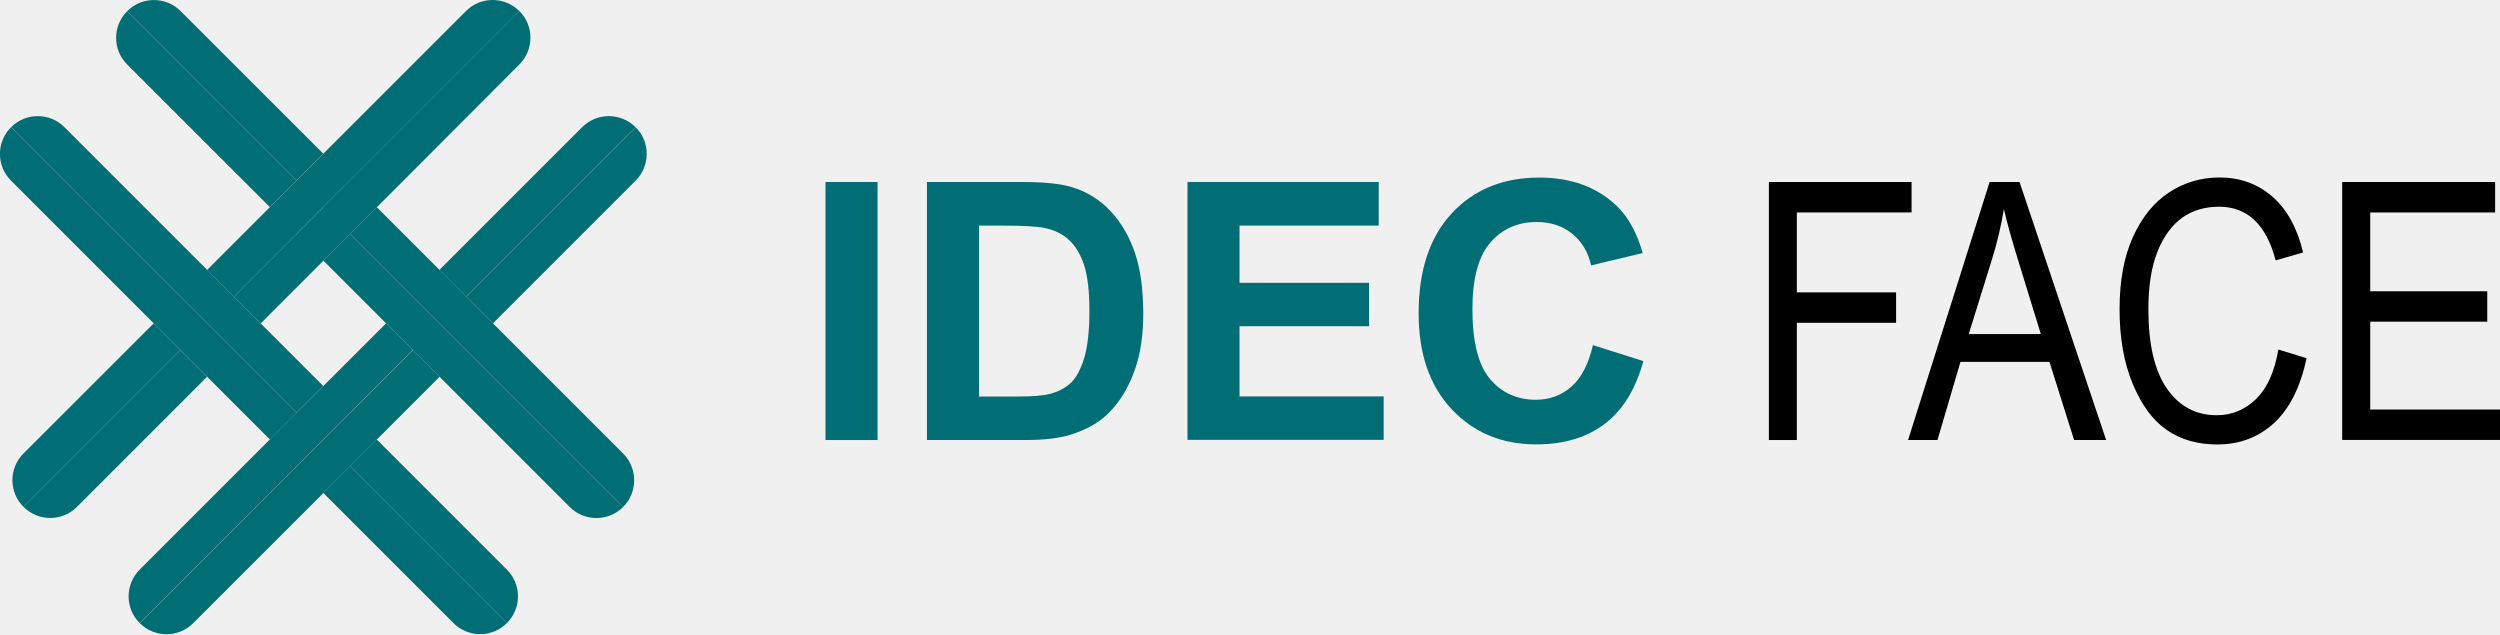
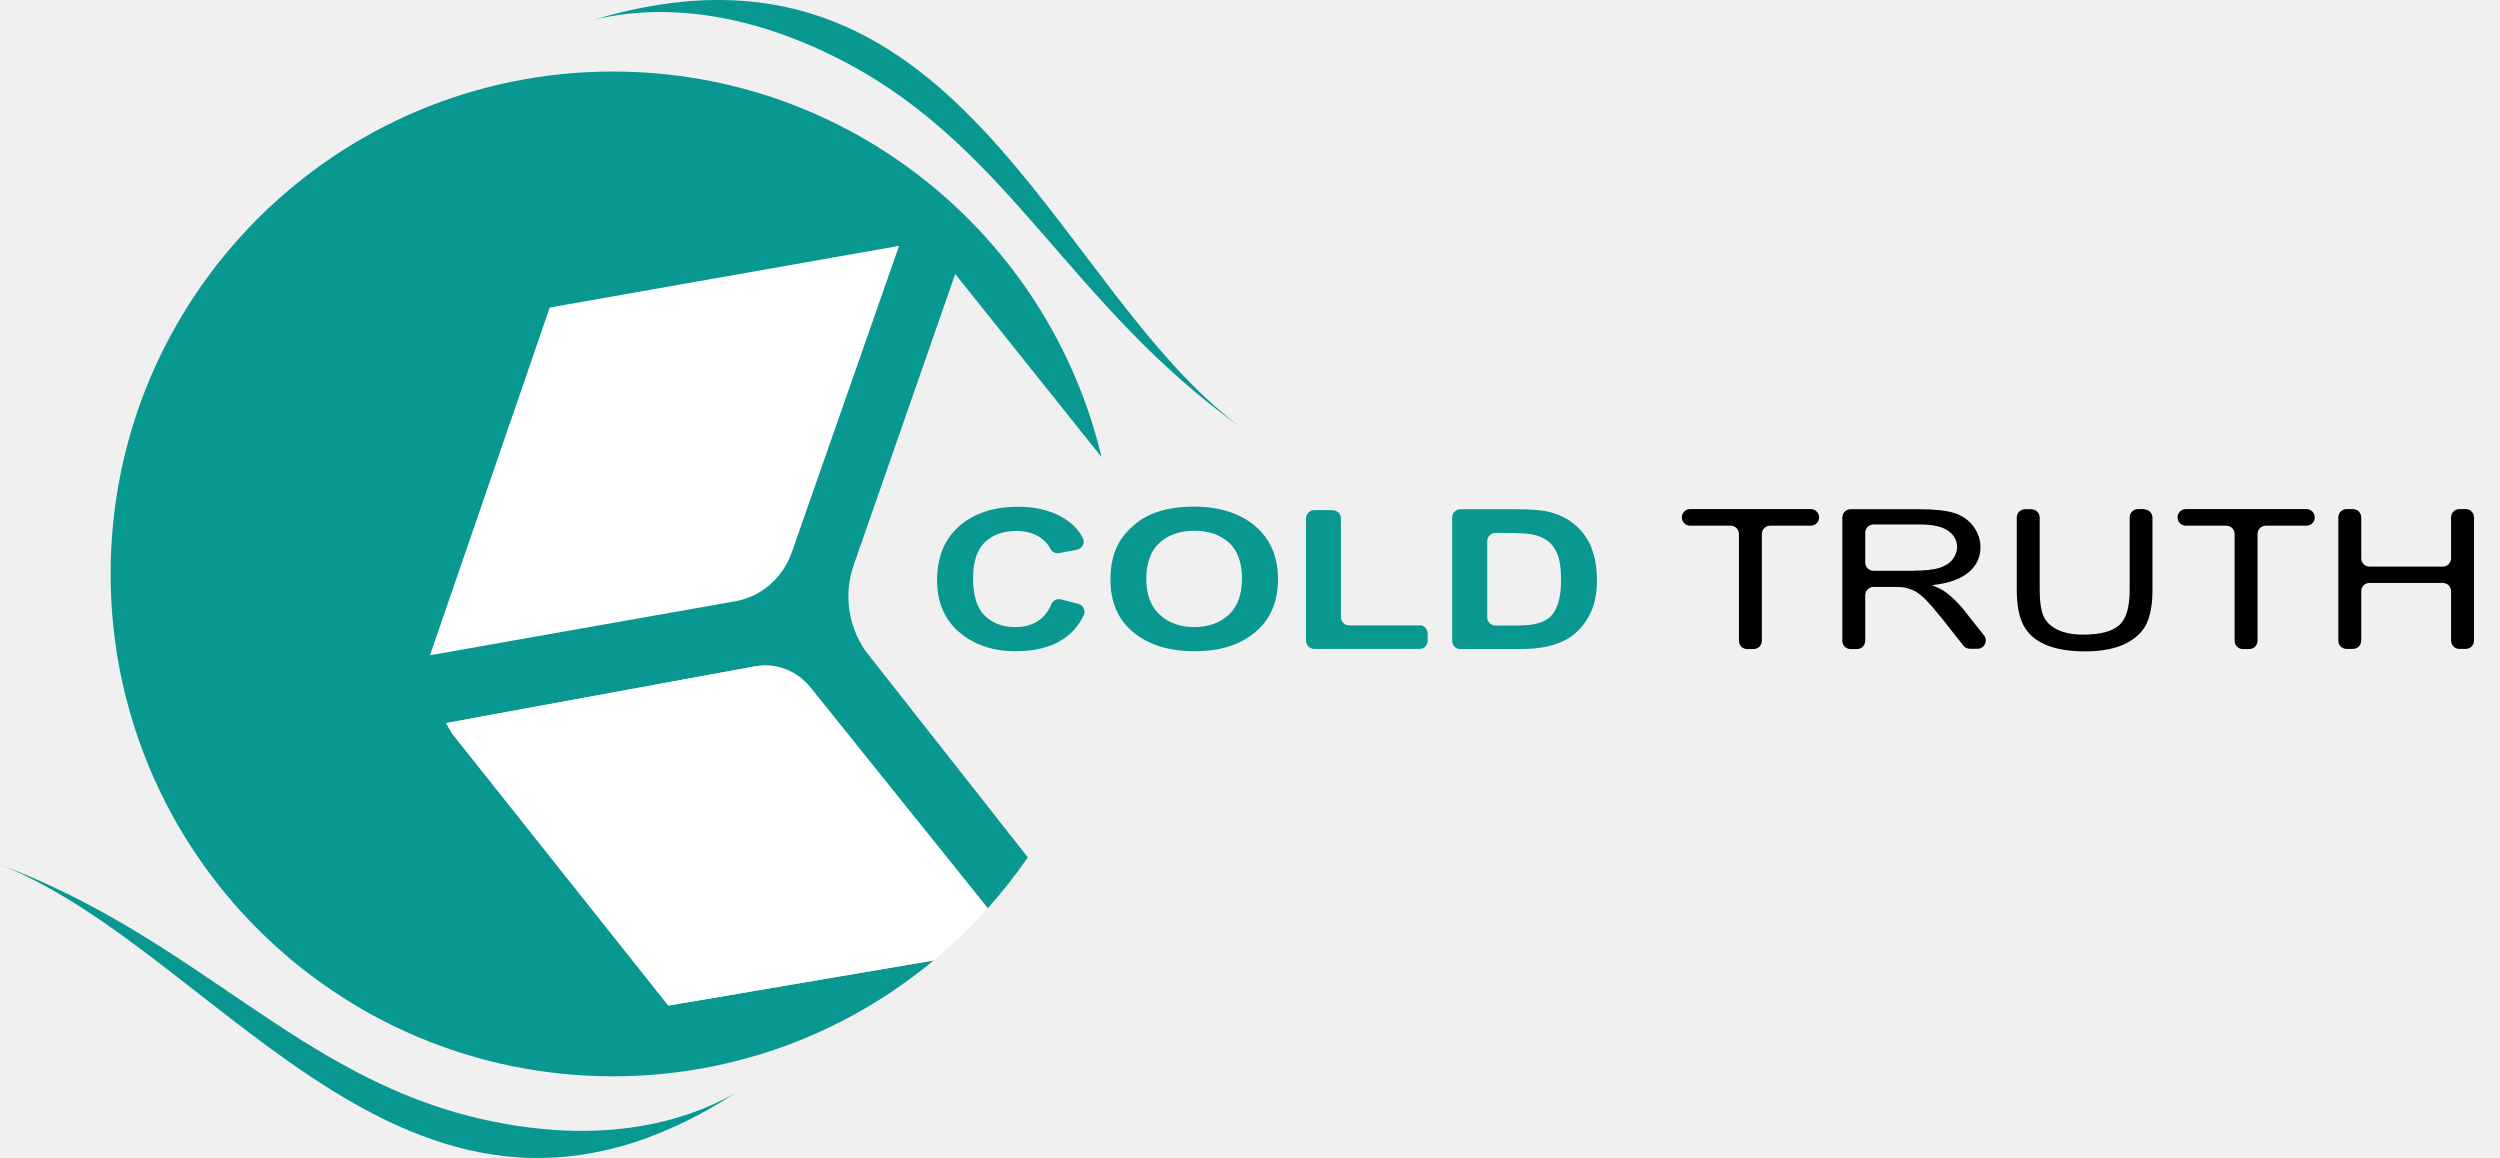
- <svg xmlns="http://www.w3.org/2000/svg" viewBox="0 0 292.43 74.18">
-   <g isolation="isolate">
-     <g id="a">
-       <g>
-         <g>
-           <path d="M96.56,51.47V21.29h6.09v30.18h-6.09Z" fill="#006e74" />
-           <path d="M108.43,21.29h11.14c2.51,0,4.43,.19,5.74,.58,1.77,.52,3.29,1.45,4.55,2.78,1.26,1.33,2.22,2.96,2.88,4.89s.99,4.31,.99,7.13c0,2.48-.31,4.62-.93,6.42-.75,2.2-1.83,3.97-3.23,5.33-1.06,1.03-2.48,1.83-4.28,2.41-1.34,.43-3.14,.64-5.39,.64h-11.47V21.29Zm6.09,5.1v19.99h4.55c1.7,0,2.93-.1,3.68-.29,.99-.25,1.81-.67,2.46-1.26s1.18-1.56,1.6-2.91c.41-1.35,.62-3.19,.62-5.53s-.21-4.12-.62-5.37-.99-2.22-1.73-2.92-1.68-1.17-2.82-1.42c-.85-.19-2.52-.29-5-.29h-2.74Z" fill="#006e74" />
-           <path d="M138.9,51.47V21.29h22.37v5.1h-16.28v6.69h15.15v5.08h-15.15v8.21h16.86v5.08h-22.95Z" fill="#006e74" />
-           <path d="M186.32,40.37l5.91,1.87c-.91,3.29-2.41,5.74-4.52,7.34-2.11,1.6-4.78,2.4-8.02,2.4-4.01,0-7.3-1.37-9.88-4.11s-3.87-6.48-3.87-11.23c0-5.02,1.3-8.92,3.89-11.7s6-4.17,10.23-4.17c3.69,0,6.69,1.09,9,3.27,1.37,1.29,2.4,3.14,3.09,5.56l-6.03,1.44c-.36-1.56-1.1-2.8-2.23-3.71s-2.51-1.36-4.13-1.36c-2.24,0-4.05,.8-5.44,2.41s-2.09,4.21-2.09,7.8c0,3.81,.69,6.53,2.06,8.15s3.16,2.43,5.35,2.43c1.62,0,3.01-.51,4.18-1.54s2-2.65,2.51-4.86Z" fill="#006e74" />
-           <path d="M206.91,51.47V21.29h16.69v3.56h-13.42v9.35h11.61v3.56h-11.61v13.71h-3.27Z" />
-           <path d="M223.19,51.47l9.54-30.18h3.5l10.13,30.18h-3.75l-2.88-9.14h-10.41l-2.69,9.14h-3.45Zm7.1-12.39h8.43l-2.57-8.36c-.8-2.57-1.38-4.65-1.75-6.26-.32,1.93-.77,3.86-1.36,5.76l-2.75,8.85Z" />
-           <path d="M266.52,40.89l3.29,1.01c-.73,3.39-2,5.92-3.82,7.59-1.82,1.67-4.03,2.5-6.64,2.5-2.29,0-4.25-.56-5.88-1.68-1.63-1.12-2.96-2.91-3.99-5.39-1.04-2.47-1.55-5.39-1.55-8.75s.52-6.13,1.56-8.44c1.04-2.3,2.44-4.04,4.21-5.21s3.75-1.76,5.93-1.76c2.39,0,4.44,.74,6.16,2.23s2.92,3.67,3.61,6.54l-3.21,.93c-1.1-4.19-3.31-6.28-6.62-6.28-1.65,0-3.08,.42-4.29,1.27s-2.17,2.16-2.9,3.94c-.72,1.79-1.08,4.04-1.08,6.78,0,4.13,.73,7.23,2.18,9.3,1.45,2.07,3.39,3.1,5.8,3.1,1.78,0,3.32-.63,4.62-1.9s2.16-3.19,2.6-5.77Z" />
-           <path d="M273.97,51.47V21.29h17.89v3.56h-14.61v9.22h13.69v3.56h-13.69v10.27h15.19v3.56h-18.46Z" />
-         </g>
-         <g>
-           <polygon points="23.83 43.67 18.65 38.49 21.1 40.94 23.83 43.67" fill="#006e74" />
-           <path d="M40.94,48.28l-3.12,3.13-21.47,21.48c1.73,1.73,4.52,1.73,6.25,0l15.23-15.22,3.12-3.13,3.13-3.13,7.34-7.34-1.9-1.9-1.22-1.22-7.34,7.34Z" fill="#006e74" mix-blend-mode="multiply" />
-           <path d="M74.34,14.88l-19.81,19.81,3.13,3.13,16.69-16.69c1.73-1.73,1.73-4.53,0-6.25Z" fill="#006e74" mix-blend-mode="multiply" />
-           <path d="M40.94,48.28l7.34-7.34-1.7-1.7-1.42-1.42-7.34,7.34-3.13,3.12-3.13,3.13h0l-15.22,15.22c-1.73,1.73-1.73,4.53,0,6.25l21.47-21.48,3.12-3.13Z" fill="#006e74" />
-           <path d="M74.34,14.88c-1.73-1.73-4.52-1.73-6.25,0l-16.69,16.69,3.12,3.12,19.81-19.81Z" fill="#006e74" />
-           <path d="M21.1,40.94L2.75,59.29c-1.73-1.73-1.73-4.52,0-6.25l15.23-15.22,.67,.67,2.46,2.46Z" fill="#006e74" mix-blend-mode="multiply" />
-           <path d="M34.69,27.36l3.12-3.13,3.13-3.12L60.75,1.3c-.86-.86-1.99-1.3-3.13-1.3s-2.26,.43-3.12,1.3l-16.69,16.69-3.12,3.13-3.13,3.12-7.34,7.34,3.13,3.13,7.34-7.34Z" fill="#006e74" mix-blend-mode="multiply" />
-           <path d="M21.1,40.94L2.75,59.29c1.73,1.73,4.53,1.73,6.25,0l15.22-15.22-.4-.4-2.73-2.73Z" fill="#006e74" />
-           <path d="M37.82,24.23l-3.12,3.13-7.34,7.34,3.13,3.13,7.34-7.34,3.12-3.13,3.13-3.12L60.75,7.54c1.73-1.73,1.73-4.52,0-6.25l-19.81,19.81-3.13,3.12Z" fill="#006e74" />
-           <path d="M21.11,34.7L1.29,14.88c-1.73,1.73-1.73,4.53,0,6.25l16.69,16.69h0l.67,.67,5.18,5.18,.4,.4h0l7.34,7.34,3.13-3.13-13.59-13.59Z" fill="#006e74" mix-blend-mode="multiply" />
-           <path d="M37.82,57.66l15.22,15.22c1.73,1.73,4.52,1.73,6.25,0l-18.35-18.35-3.12,3.13Z" fill="#006e74" mix-blend-mode="multiply" />
-           <path d="M34.69,48.28l3.13-3.12-7.34-7.34-3.13-3.13-3.13-3.13L7.54,14.88c-1.73-1.73-4.52-1.73-6.25,0l19.81,19.81,13.59,13.59Z" fill="#006e74" />
-           <path d="M59.29,72.88c1.73-1.73,1.73-4.53,0-6.25l-15.22-15.22-3.13,3.13,18.35,18.35Z" fill="#006e74" />
-           <path d="M51.41,31.57l-7.34-7.34-3.13,3.12,10.47,10.47,3.13,3.13,18.35,18.35c.86-.86,1.29-1.99,1.29-3.12s-.43-2.26-1.29-3.13l-15.22-15.22-3.13-3.13-3.12-3.12Z" fill="#006e74" />
-           <path d="M37.82,17.98L21.13,1.3c-1.73-1.73-4.52-1.73-6.25,0l19.81,19.81,3.12-3.13Z" fill="#006e74" />
-           <path d="M51.41,37.82l-10.47-10.47-3.12,3.13,8.77,8.77,1.7,1.7,1.22,1.22,17.13,17.13c1.73,1.73,4.52,1.73,6.25,0l-18.35-18.35-3.13-3.13Z" fill="#006e74" mix-blend-mode="multiply" />
-           <path d="M14.88,1.3c-1.73,1.73-1.73,4.52,0,6.25L31.57,24.23l3.13-3.12L14.88,1.3Z" fill="#006e74" mix-blend-mode="multiply" />
-         </g>
-       </g>
+ <svg xmlns="http://www.w3.org/2000/svg" id="a" viewBox="0 0 162.5 75.27">
+   <g>
+     <path d="M56.45,42.57c-1.28-1.63-1.65-3.85-.97-5.81l6.61-18.95,9.51,11.9c-3.42-14.37-16.34-25.06-31.76-25.06-18.03,0-32.65,14.61-32.65,32.65s14.62,32.66,32.66,32.66c7.92,0,15.18-2.83,20.83-7.53l-17.23,2.93-14.04-17.66-.41-.7,20.1-3.69c1.34-.25,2.71,.28,3.59,1.38l11.52,14.34c.93-1.04,1.8-2.14,2.6-3.3l-10.35-13.16h0Z" fill="#089891" />
+     <path d="M49.09,43.31l-20.1,3.69,.41,.7,14.04,17.66,17.23-2.93c1.26-1.04,2.44-2.18,3.52-3.39l-11.52-14.34c-.88-1.1-2.26-1.63-3.59-1.38h.01Z" fill="#fff" />
+   </g>
+   <path d="M35.73,19.99l22.71-4.01-6.97,19.91c-.59,1.68-1.98,2.89-3.67,3.19l-19.85,3.51,7.78-22.59h0Z" fill="#fff" />
+   <path d="M0,56.2c12.87,4.82,19.36,13.78,31.18,16.51,9.14,2.11,14.6-.51,16.66-1.68C26.92,84.54,14.55,61.96,0,56.2Z" fill="#089891" />
+   <path d="M80.68,27.8c-11.11-7.91-14.96-18.02-25.61-23.69C46.83-.27,40.86,.74,38.57,1.29c23.78-7.15,29.64,17.27,42.11,26.51Z" fill="#089891" />
+   <g>
+     <g>
+       <path d="M70.09,39.25l-1.13-.29c-.26-.07-.52,.07-.62,.31-.19,.45-.45,.79-.78,1.03-.43,.31-.95,.46-1.55,.46-.82,0-1.48-.24-1.99-.73-.51-.49-.77-1.3-.77-2.45,0-1.08,.26-1.86,.78-2.35,.52-.48,1.19-.72,2.03-.72,.6,0,1.11,.14,1.53,.41,.3,.2,.53,.44,.68,.74,.11,.22,.34,.34,.58,.29l1.15-.22c.35-.07,.55-.45,.38-.77-.23-.42-.52-.77-.87-1.03-.86-.66-1.97-.99-3.35-.99-1.57,0-2.84,.42-3.8,1.25-.96,.84-1.45,2.01-1.45,3.52,0,1.43,.48,2.56,1.44,3.38,.96,.82,2.18,1.24,3.67,1.24,1.2,0,2.2-.24,2.98-.72,.62-.38,1.1-.92,1.44-1.61,.15-.3-.03-.67-.35-.75Z" fill="#089891" />
+       <path d="M81.57,34.18c-.99-.83-2.32-1.25-3.97-1.25-.91,0-1.72,.12-2.42,.36-.53,.18-1.01,.45-1.45,.82-.44,.37-.79,.78-1.04,1.25-.34,.63-.51,1.4-.51,2.33,0,1.45,.49,2.58,1.48,3.4,.98,.82,2.31,1.24,3.98,1.24s2.97-.41,3.95-1.24c.99-.83,1.48-1.98,1.48-3.44s-.5-2.63-1.49-3.46Zm-1.72,5.79c-.58,.53-1.32,.79-2.22,.79s-1.65-.26-2.24-.8c-.59-.53-.88-1.31-.88-2.34s.29-1.83,.86-2.34c.57-.52,1.32-.78,2.26-.78s1.68,.26,2.25,.77c.56,.51,.85,1.29,.85,2.33s-.29,1.84-.87,2.37Z" fill="#089891" />
+       <path d="M92.26,40.65h-4.56c-.3,0-.54-.24-.54-.54v-6.41c0-.3-.24-.54-.54-.54h-1.19c-.3,0-.54,.24-.54,.54v7.94c0,.3,.24,.54,.54,.54h6.83c.3,0,.54-.24,.54-.54v-.46c0-.3-.24-.54-.54-.54Z" fill="#089891" />
+       <path d="M103.44,35.58c-.24-.58-.6-1.07-1.07-1.47-.47-.4-1.03-.68-1.69-.84-.49-.12-1.2-.17-2.14-.17h-3.61c-.3,0-.54,.24-.54,.54v8.01c0,.3,.24,.54,.54,.54h3.73c.84,0,1.51-.06,2.01-.19,.67-.17,1.2-.42,1.59-.73,.52-.41,.92-.94,1.2-1.6,.23-.54,.34-1.19,.34-1.93,0-.85-.12-1.57-.37-2.15Zm-2.2,3.73c-.15,.41-.35,.7-.59,.88-.24,.18-.55,.3-.91,.38-.28,.06-.74,.09-1.37,.09h-1.16c-.3,0-.54-.24-.54-.54v-4.94c0-.3,.24-.54,.54-.54h.48c.92,0,1.54,.03,1.86,.09,.42,.07,.77,.22,1.05,.43,.28,.21,.49,.5,.64,.88,.15,.38,.23,.91,.23,1.62s-.08,1.26-.23,1.66Z" fill="#089891" />
+     </g>
+     <g>
+       <path d="M117.68,33.09h-7.82c-.3,0-.54,.24-.54,.54s.24,.54,.54,.54h2.63c.3,0,.54,.24,.54,.54v6.94c0,.3,.24,.54,.54,.54h.41c.3,0,.54-.24,.54-.54v-6.94c0-.3,.24-.54,.54-.54h2.64c.3,0,.54-.24,.54-.54s-.24-.54-.54-.54Z" />
+       <path d="M127.7,39.7c-.39-.48-.8-.89-1.23-1.21-.2-.15-.5-.3-.9-.45,1.08-.12,1.87-.4,2.39-.84,.52-.44,.77-.99,.77-1.63,0-.5-.16-.96-.47-1.37-.31-.41-.73-.7-1.25-.86-.52-.16-1.28-.24-2.28-.24h-4.44c-.3,0-.54,.24-.54,.54v8.01c0,.3,.24,.54,.54,.54h.41c.3,0,.54-.24,.54-.54v-2.96c0-.3,.24-.54,.54-.54h1.19c.38,0,.66,.01,.83,.04,.23,.05,.46,.13,.68,.24,.22,.12,.47,.32,.75,.61,.28,.29,.64,.71,1.07,1.25l1.32,1.68c.1,.13,.26,.2,.42,.2h.5c.45,0,.7-.52,.42-.87l-1.27-1.6Zm-3.26-2.6h-2.66c-.3,0-.54-.24-.54-.54v-1.93c0-.3,.24-.54,.54-.54h3.02c.83,0,1.44,.14,1.83,.41,.39,.28,.58,.63,.58,1.06,0,.29-.1,.56-.3,.81-.2,.25-.49,.43-.87,.55-.38,.11-.91,.17-1.59,.17Z" />
+       <path d="M139.38,33.09h-.41c-.3,0-.54,.24-.54,.54v4.71c0,1.14-.23,1.91-.7,2.31-.46,.4-1.24,.6-2.33,.6-.64,0-1.18-.1-1.62-.3-.44-.2-.75-.49-.93-.86-.18-.37-.27-.96-.27-1.74v-4.71c0-.3-.24-.54-.54-.54h-.41c-.3,0-.54,.24-.54,.54v4.71c0,.96,.14,1.72,.43,2.28,.29,.56,.76,.98,1.43,1.27,.67,.29,1.53,.44,2.58,.44s1.96-.17,2.62-.5,1.13-.77,1.38-1.31c.25-.54,.38-1.26,.38-2.17v-4.71c0-.3-.24-.54-.54-.54Z" />
+       <path d="M149.9,33.09h-7.82c-.3,0-.54,.24-.54,.54s.24,.54,.54,.54h2.63c.3,0,.54,.24,.54,.54v6.94c0,.3,.24,.54,.54,.54h.41c.3,0,.54-.24,.54-.54v-6.94c0-.3,.24-.54,.54-.54h2.64c.3,0,.54-.24,.54-.54s-.24-.54-.54-.54Z" />
+       <path d="M160.27,33.09h-.41c-.3,0-.54,.24-.54,.54v2.66c0,.3-.24,.54-.54,.54h-4.76c-.3,0-.54-.24-.54-.54v-2.66c0-.3-.24-.54-.54-.54h-.41c-.3,0-.54,.24-.54,.54v8.01c0,.3,.24,.54,.54,.54h.41c.3,0,.54-.24,.54-.54v-3.21c0-.3,.24-.54,.54-.54h4.76c.3,0,.54,.24,.54,.54v3.21c0,.3,.24,.54,.54,.54h.41c.3,0,.54-.24,.54-.54v-8.01c0-.3-.24-.54-.54-.54Z" />
    </g>
  </g>
</svg>
